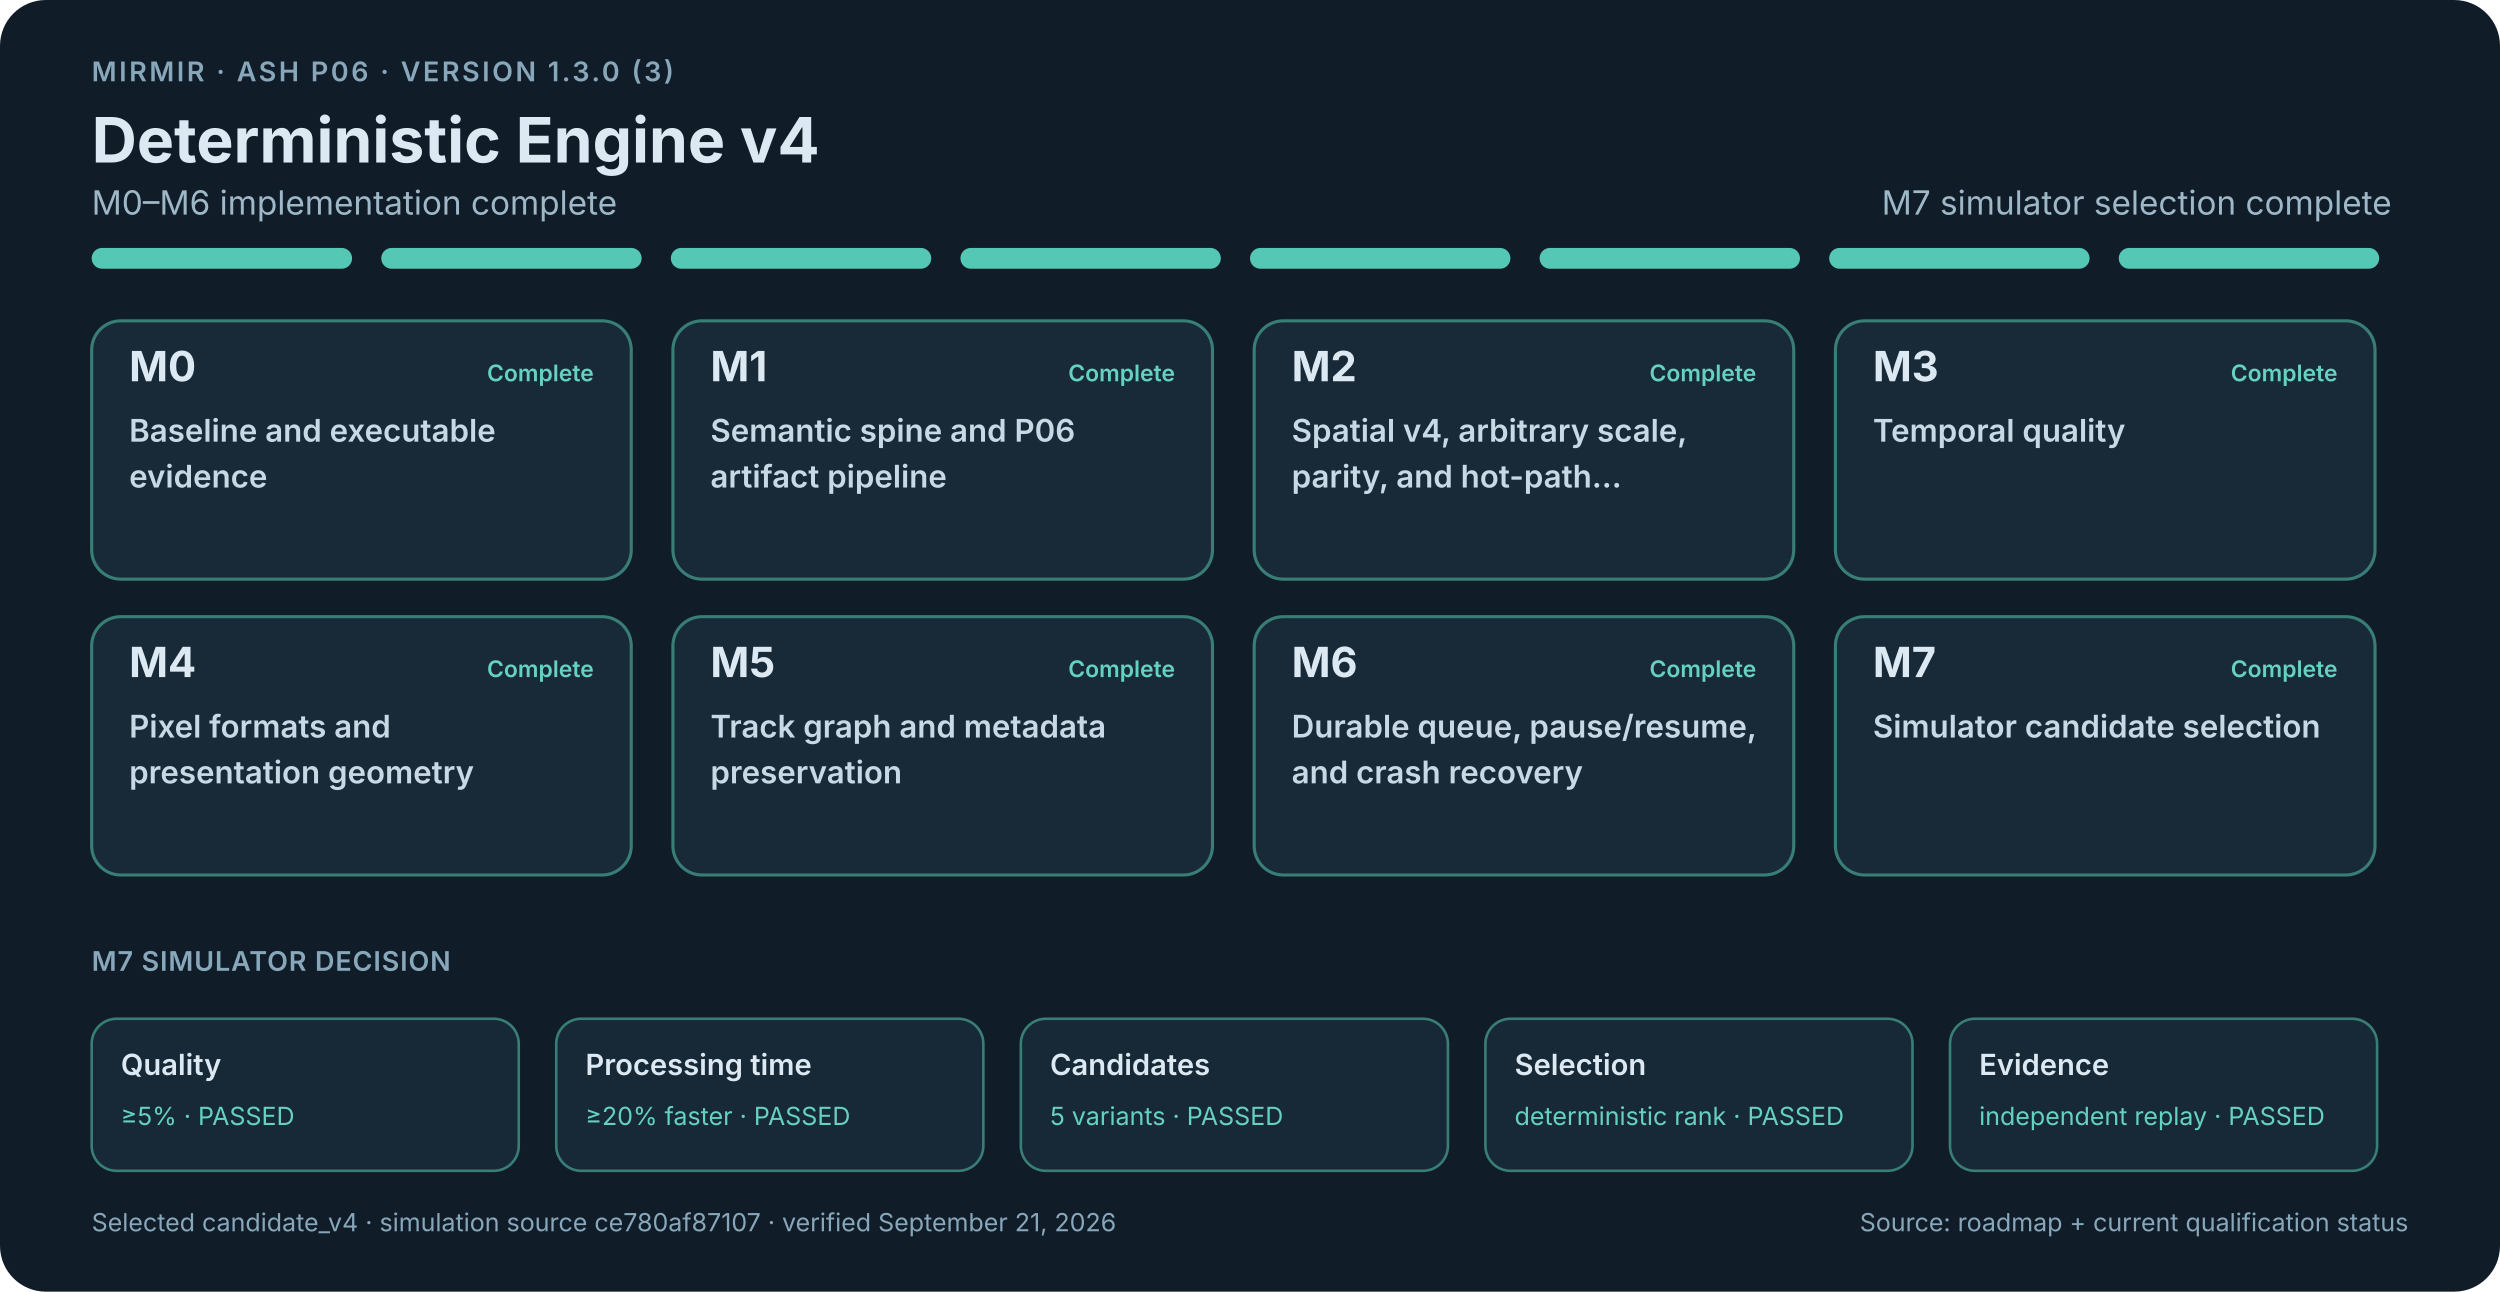
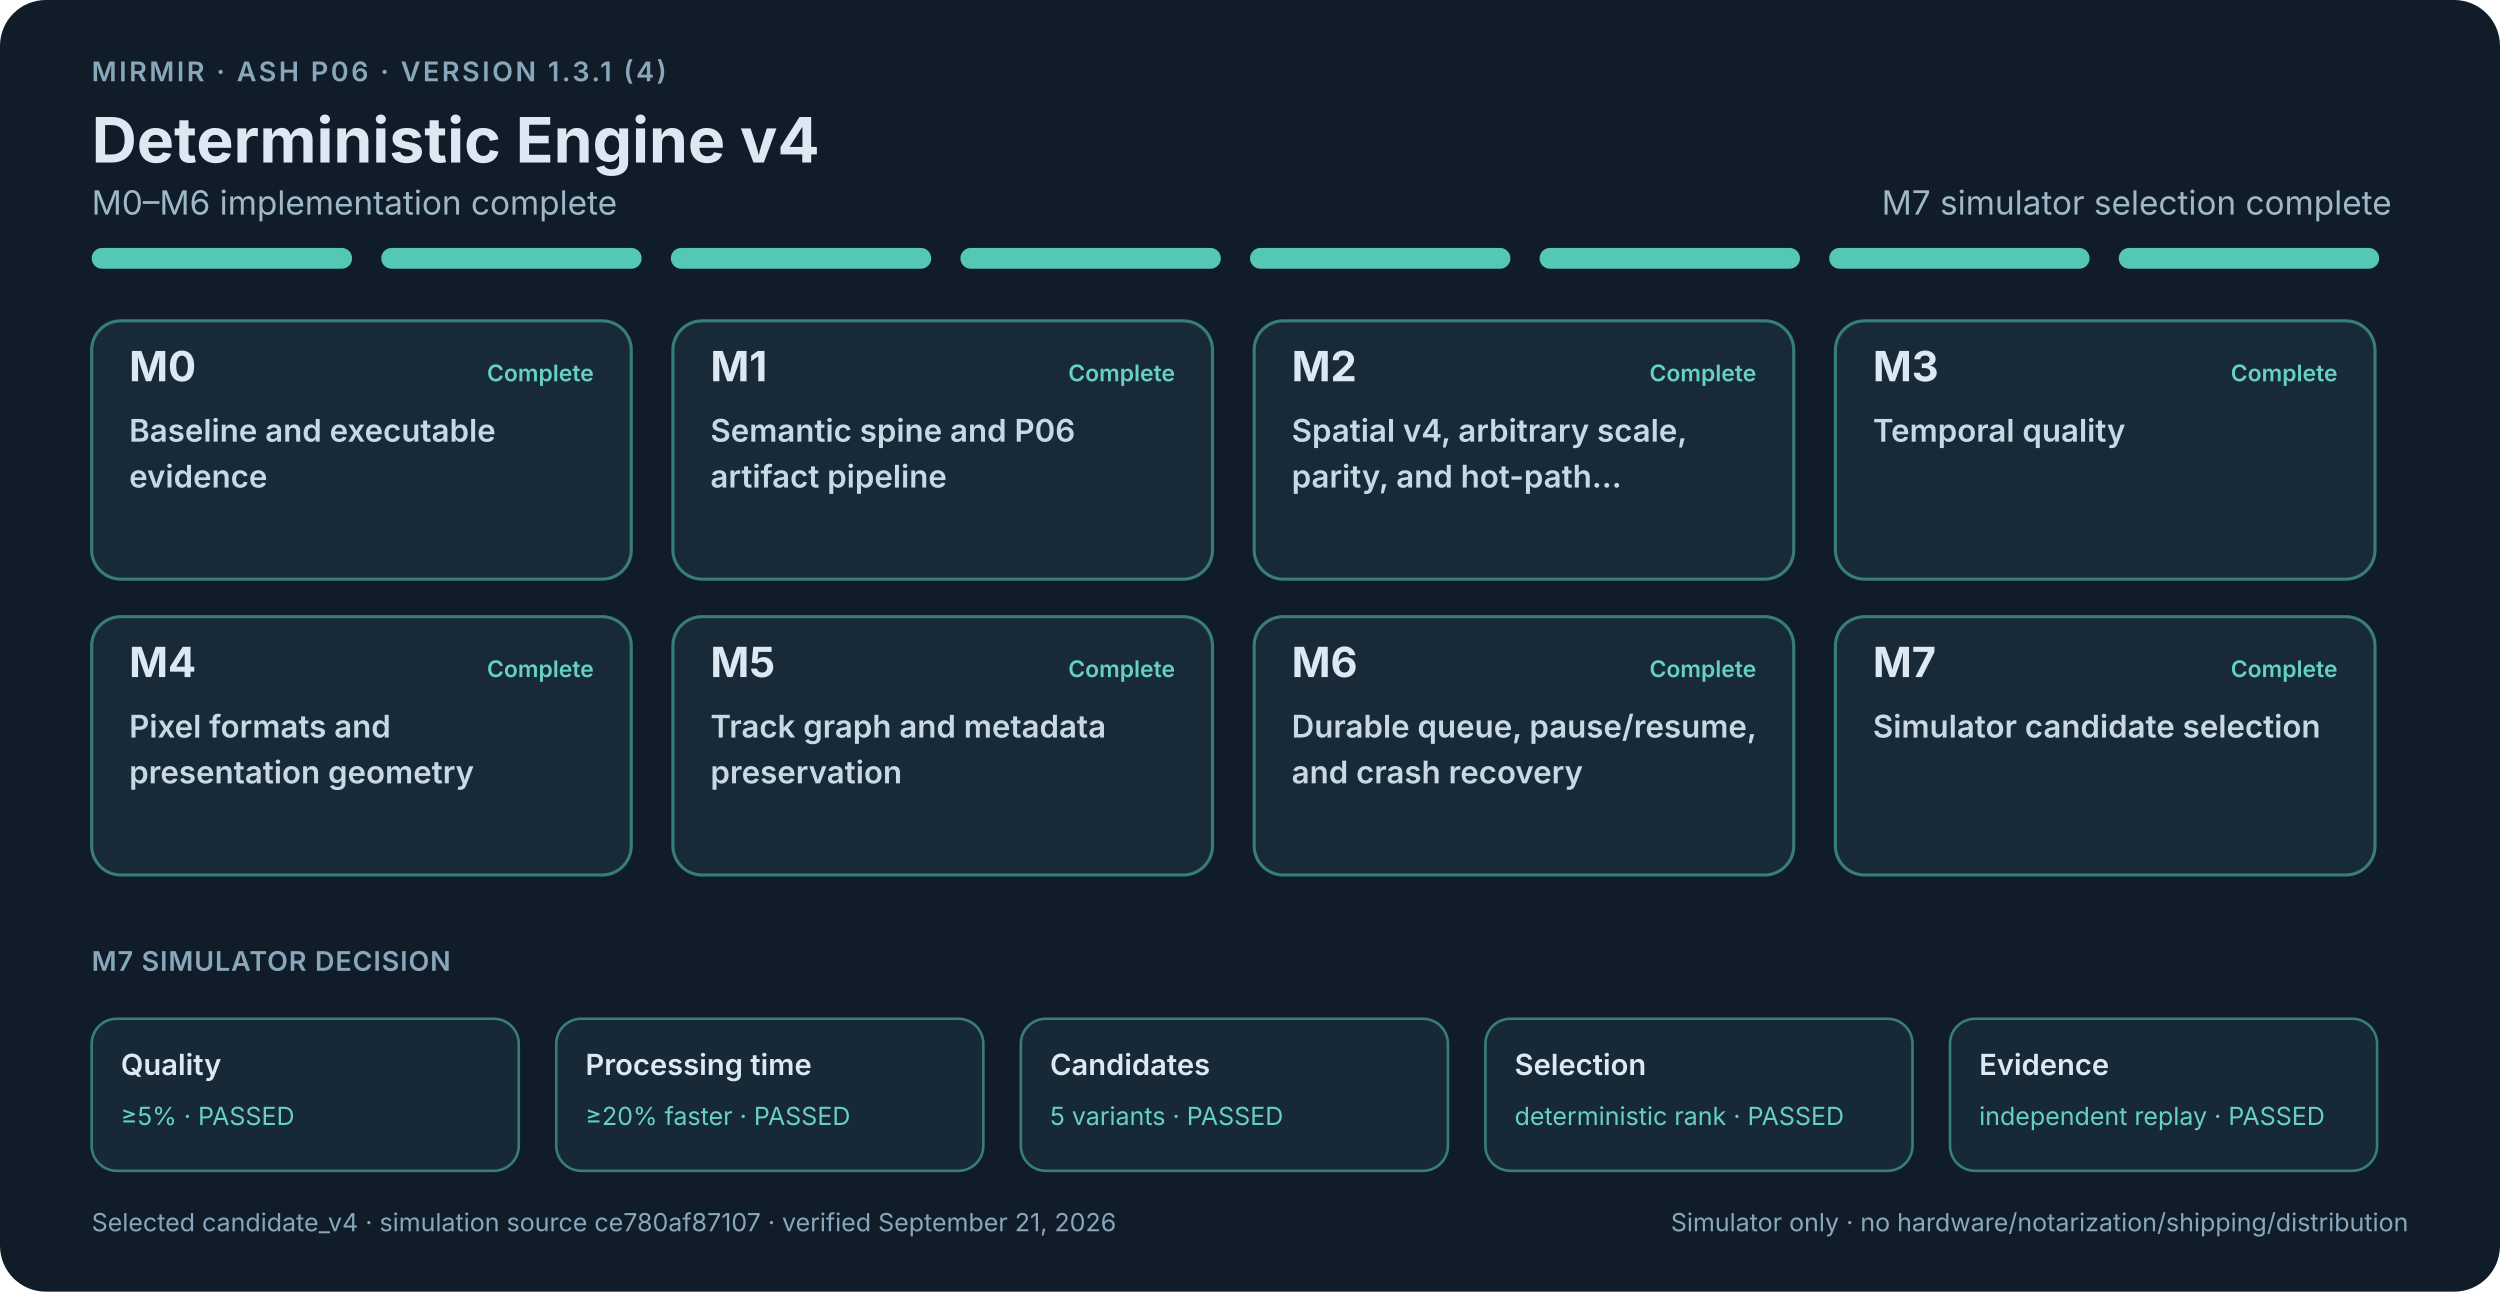
<svg xmlns="http://www.w3.org/2000/svg" width="1200" height="620" viewBox="0 0 1200 620" role="img" aria-labelledby="roadmap-title roadmap-description">
  <style>
    .background { fill: #101d29; }
    text { font-family: -apple-system, BlinkMacSystemFont, "Segoe UI", sans-serif; fill: #dce9f3; }
    .eyebrow { font-size: 13px; font-weight: 600; letter-spacing: 1.2px; fill: #88a7ba; }
    .title { font-size: 30px; font-weight: 700; }
    .summary { font-size: 16px; fill: #9fb8c8; }
    .summary-open { font-size: 16px; font-weight: 600; fill: #efc45c; }
    .segment-complete { fill: #55c7b5; }
    .segment-proof { fill: #d9aa43; }
    .segment-open { fill: #4e88a8; }
    .milestone rect { fill: #182a38; stroke-width: 1.5; }
    .milestone.complete rect { stroke: #397e76; }
    .milestone.proof-open rect { stroke: #8f7437; }
    .milestone.open rect { stroke: #4e7890; fill: #1c3242; }
    .milestone-id { font-size: 20px; font-weight: 700; }
    .milestone-state { font-size: 11px; font-weight: 600; }
    .complete .milestone-state { fill: #65d1c0; }
    .proof-open .milestone-state { fill: #efc45c; }
    .open .milestone-state { fill: #83bddb; }
    .card-title { font-size: 15px; font-weight: 600; fill: #c8d9e5; }
    .section-label { font-size: 13px; font-weight: 600; fill: #88a7ba; letter-spacing: .4px; }
    .release-gate rect { fill: #172936; stroke-width: 1.25; }
    .release-gate.gate-open rect { stroke: #8f7437; }
    .release-gate.gate-complete rect { stroke: #397e76; }
    .gate-name { font-size: 14px; font-weight: 600; }
    .gate-value { font-size: 12px; fill: #efc45c; }
    .gate-complete .gate-value { fill: #65d1c0; }
    .footer { font-size: 12px; fill: #88a7ba; }
  </style>
  <rect class="background" width="1200" height="620" rx="22" />
-   <text class="eyebrow" x="44" y="39">MIRMIR · ASH P06 · VERSION 1.3.0 (3)</text>
+   <text class="eyebrow" x="44" y="39">MIRMIR · ASH P06 · VERSION 1.3.1 (4)</text>
  <text class="title" x="44" y="78">Deterministic Engine v4</text>
  <text class="summary" x="44" y="103">M0–M6 implementation complete</text>
  <text class="summary" x="1148" y="103" text-anchor="end">M7 simulator selection complete</text>
  <rect class="segment-complete" x="44" y="119" width="125" height="10" rx="5" />
  <rect class="segment-complete" x="183" y="119" width="125" height="10" rx="5" />
  <rect class="segment-complete" x="322" y="119" width="125" height="10" rx="5" />
  <rect class="segment-complete" x="461" y="119" width="125" height="10" rx="5" />
  <rect class="segment-complete" x="600" y="119" width="125" height="10" rx="5" />
  <rect class="segment-complete" x="739" y="119" width="125" height="10" rx="5" />
  <rect class="segment-complete" x="878" y="119" width="125" height="10" rx="5" />
  <rect class="segment-complete" x="1017" y="119" width="125" height="10" rx="5" />
  <g class="milestone complete">
    <rect x="44" y="154" width="259" height="124" rx="14" />
    <text class="milestone-id" x="62" y="183">M0</text>
    <text class="milestone-state" x="285" y="183" text-anchor="end">Complete</text>
    <text class="card-title" x="62" y="212">Baseline and executable</text>
    <text class="card-title" x="62" y="234">evidence</text>
  </g>
  <g class="milestone complete">
    <rect x="323" y="154" width="259" height="124" rx="14" />
    <text class="milestone-id" x="341" y="183">M1</text>
    <text class="milestone-state" x="564" y="183" text-anchor="end">Complete</text>
    <text class="card-title" x="341" y="212">Semantic spine and P06</text>
    <text class="card-title" x="341" y="234">artifact pipeline</text>
  </g>
  <g class="milestone complete">
    <rect x="602" y="154" width="259" height="124" rx="14" />
    <text class="milestone-id" x="620" y="183">M2</text>
    <text class="milestone-state" x="843" y="183" text-anchor="end">Complete</text>
    <text class="card-title" x="620" y="212">Spatial v4, arbitrary scale,</text>
    <text class="card-title" x="620" y="234">parity, and hot-path…</text>
  </g>
  <g class="milestone complete">
    <rect x="881" y="154" width="259" height="124" rx="14" />
    <text class="milestone-id" x="899" y="183">M3</text>
    <text class="milestone-state" x="1122" y="183" text-anchor="end">Complete</text>
    <text class="card-title" x="899" y="212">Temporal quality</text>
  </g>
  <g class="milestone complete">
    <rect x="44" y="296" width="259" height="124" rx="14" />
    <text class="milestone-id" x="62" y="325">M4</text>
    <text class="milestone-state" x="285" y="325" text-anchor="end">Complete</text>
    <text class="card-title" x="62" y="354">Pixel formats and</text>
    <text class="card-title" x="62" y="376">presentation geometry</text>
  </g>
  <g class="milestone complete">
    <rect x="323" y="296" width="259" height="124" rx="14" />
    <text class="milestone-id" x="341" y="325">M5</text>
    <text class="milestone-state" x="564" y="325" text-anchor="end">Complete</text>
    <text class="card-title" x="341" y="354">Track graph and metadata</text>
    <text class="card-title" x="341" y="376">preservation</text>
  </g>
  <g class="milestone complete">
    <rect x="602" y="296" width="259" height="124" rx="14" />
    <text class="milestone-id" x="620" y="325">M6</text>
    <text class="milestone-state" x="843" y="325" text-anchor="end">Complete</text>
    <text class="card-title" x="620" y="354">Durable queue, pause/resume,</text>
    <text class="card-title" x="620" y="376">and crash recovery</text>
  </g>
  <g class="milestone complete">
    <rect x="881" y="296" width="259" height="124" rx="14" />
    <text class="milestone-id" x="899" y="325">M7</text>
    <text class="milestone-state" x="1122" y="325" text-anchor="end">Complete</text>
    <text class="card-title" x="899" y="354">Simulator candidate selection</text>
  </g>
  <text class="section-label" x="44" y="466">M7 SIMULATOR DECISION</text>
  <g class="release-gate gate-complete">
    <rect x="44" y="489" width="205" height="73" rx="12" />
    <text class="gate-name" x="58" y="516">Quality</text>
    <text class="gate-value" x="58" y="540">≥5% · PASSED</text>
  </g>
  <g class="release-gate gate-complete">
    <rect x="267" y="489" width="205" height="73" rx="12" />
    <text class="gate-name" x="281" y="516">Processing time</text>
    <text class="gate-value" x="281" y="540">≥20% faster · PASSED</text>
  </g>
  <g class="release-gate gate-complete">
    <rect x="490" y="489" width="205" height="73" rx="12" />
    <text class="gate-name" x="504" y="516">Candidates</text>
    <text class="gate-value" x="504" y="540">5 variants · PASSED</text>
  </g>
  <g class="release-gate gate-complete">
    <rect x="713" y="489" width="205" height="73" rx="12" />
    <text class="gate-name" x="727" y="516">Selection</text>
    <text class="gate-value" x="727" y="540">deterministic rank · PASSED</text>
  </g>
  <g class="release-gate gate-complete">
    <rect x="936" y="489" width="205" height="73" rx="12" />
    <text class="gate-name" x="950" y="516">Evidence</text>
    <text class="gate-value" x="950" y="540">independent replay · PASSED</text>
  </g>
  <text class="footer" x="44" y="591">Selected candidate_v4 · simulation source ce780af87107 · verified September 21, 2026</text>
-   <text class="footer" x="1156" y="591" text-anchor="end">Source: roadmap + current qualification status</text>
+   <text class="footer" x="1156" y="591" text-anchor="end">Simulator only · no hardware/notarization/shipping/distribution</text>
</svg>
